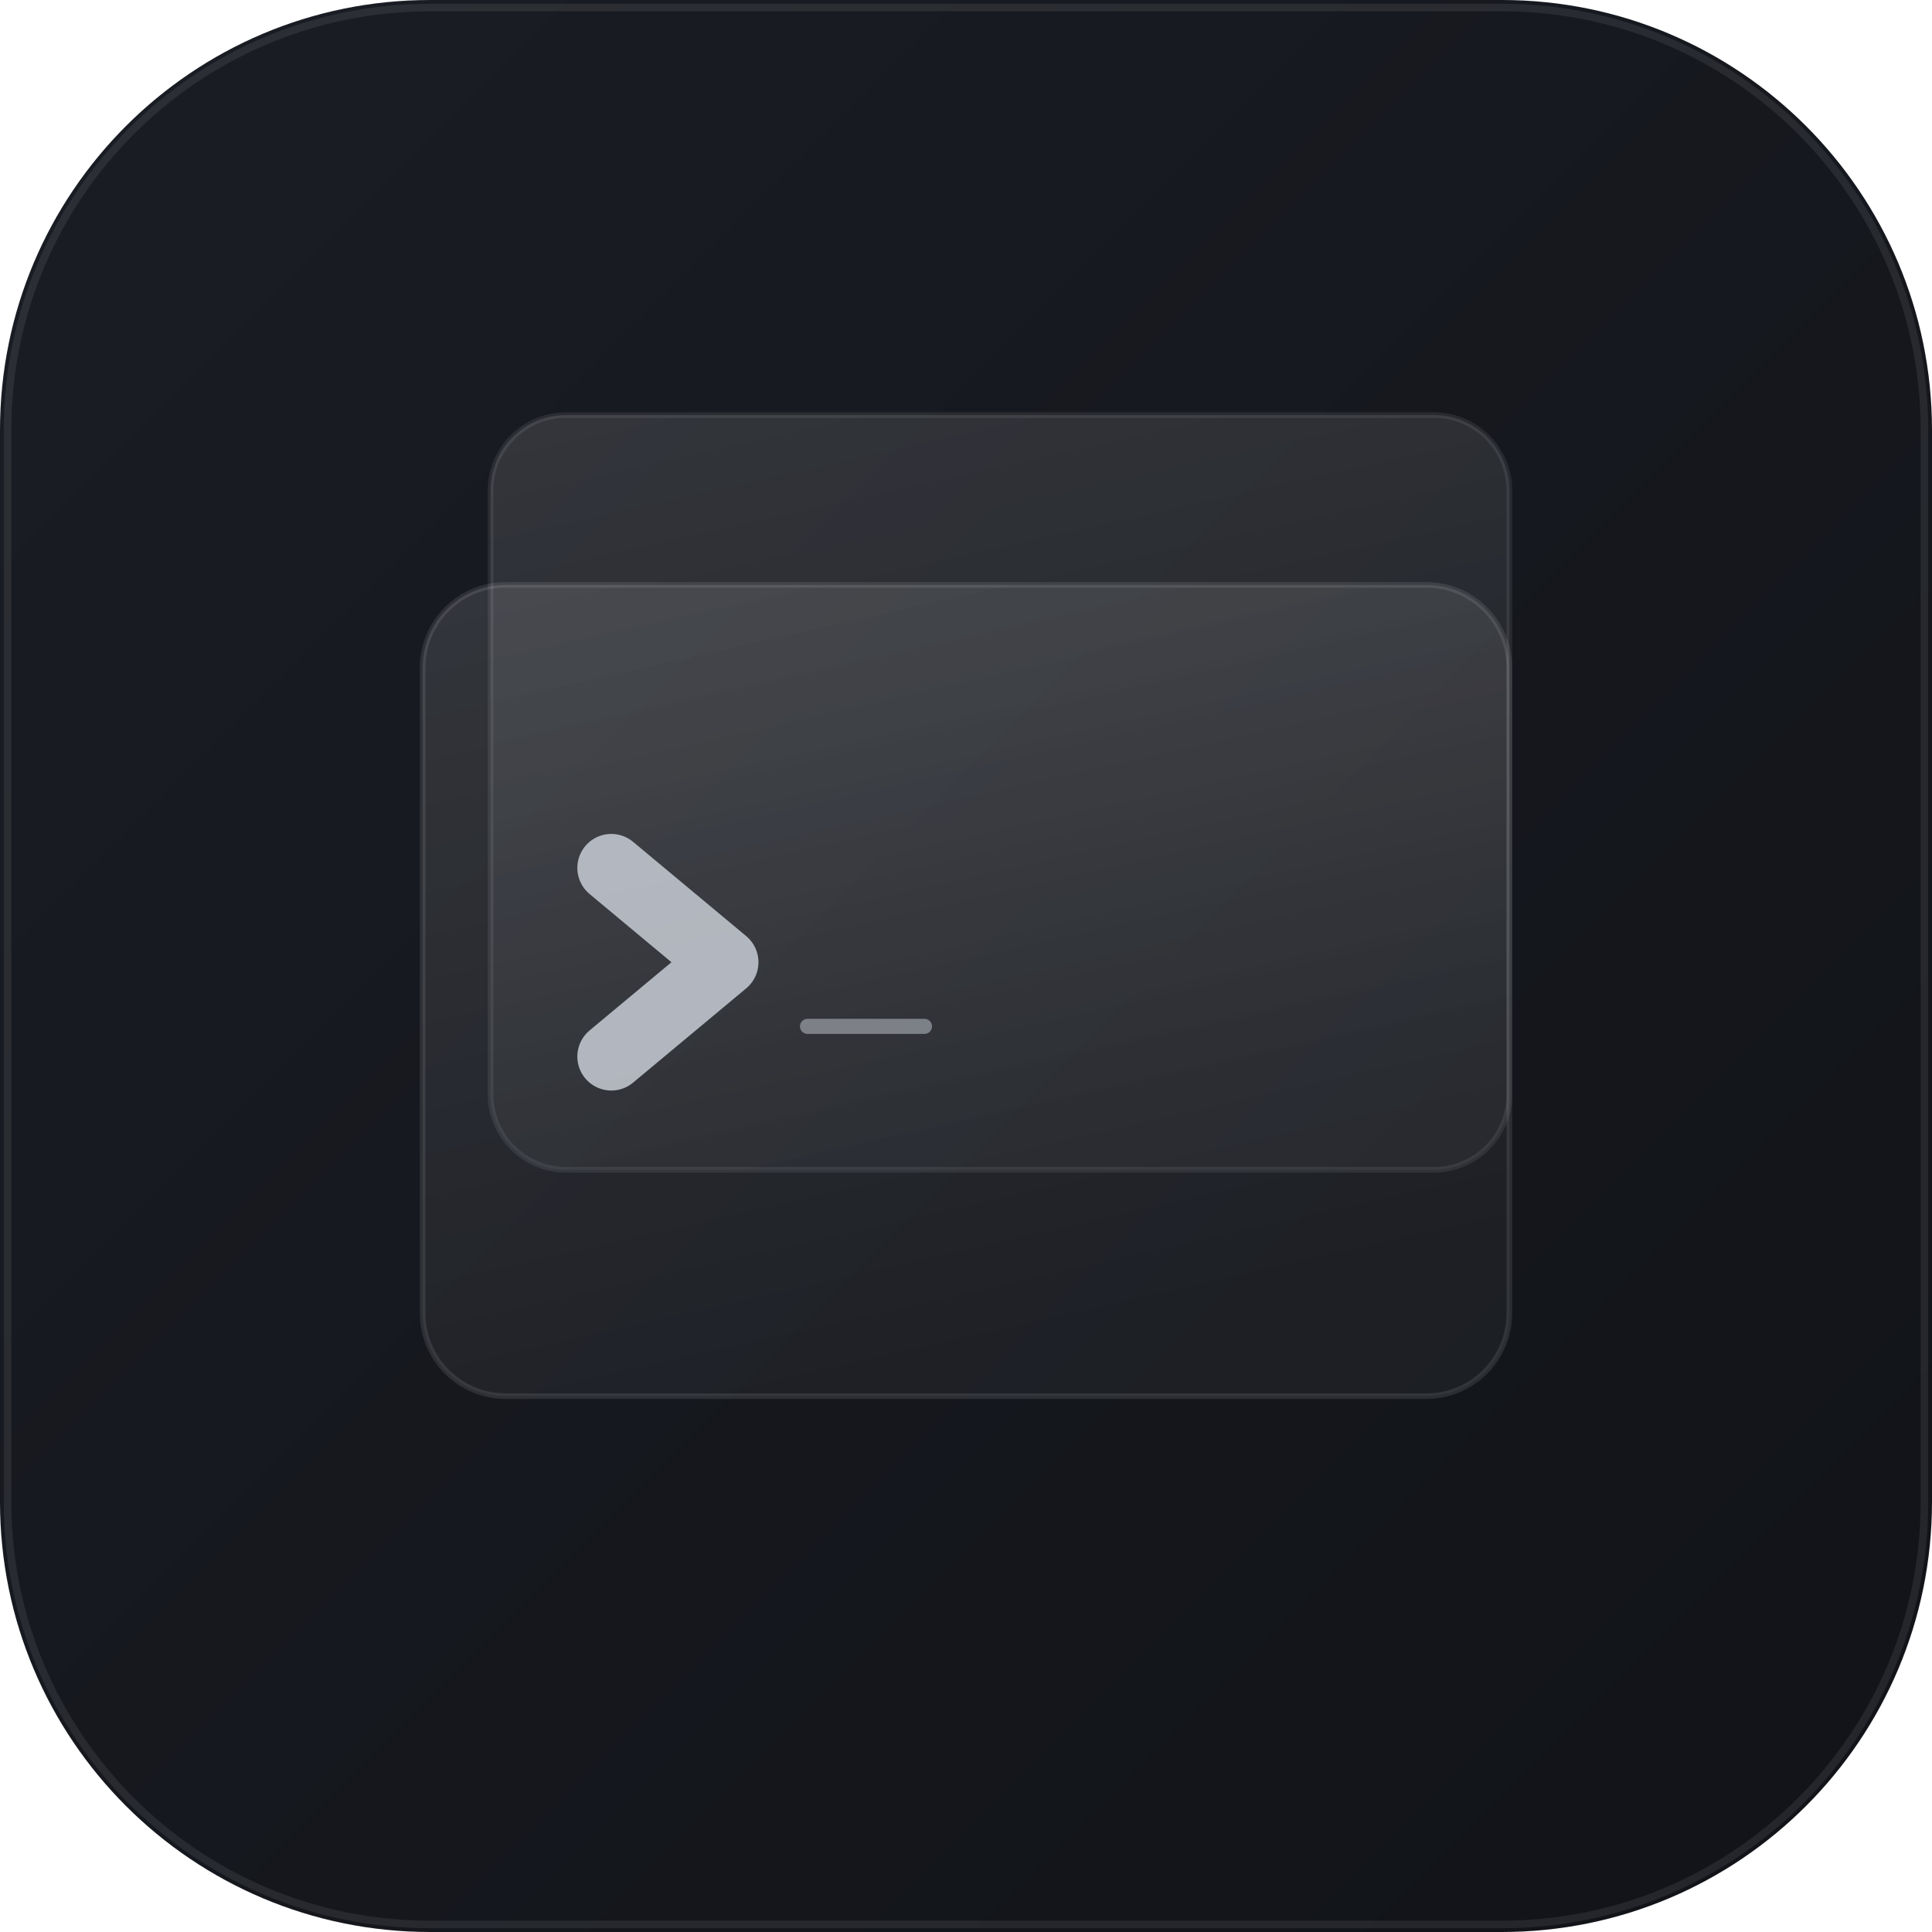
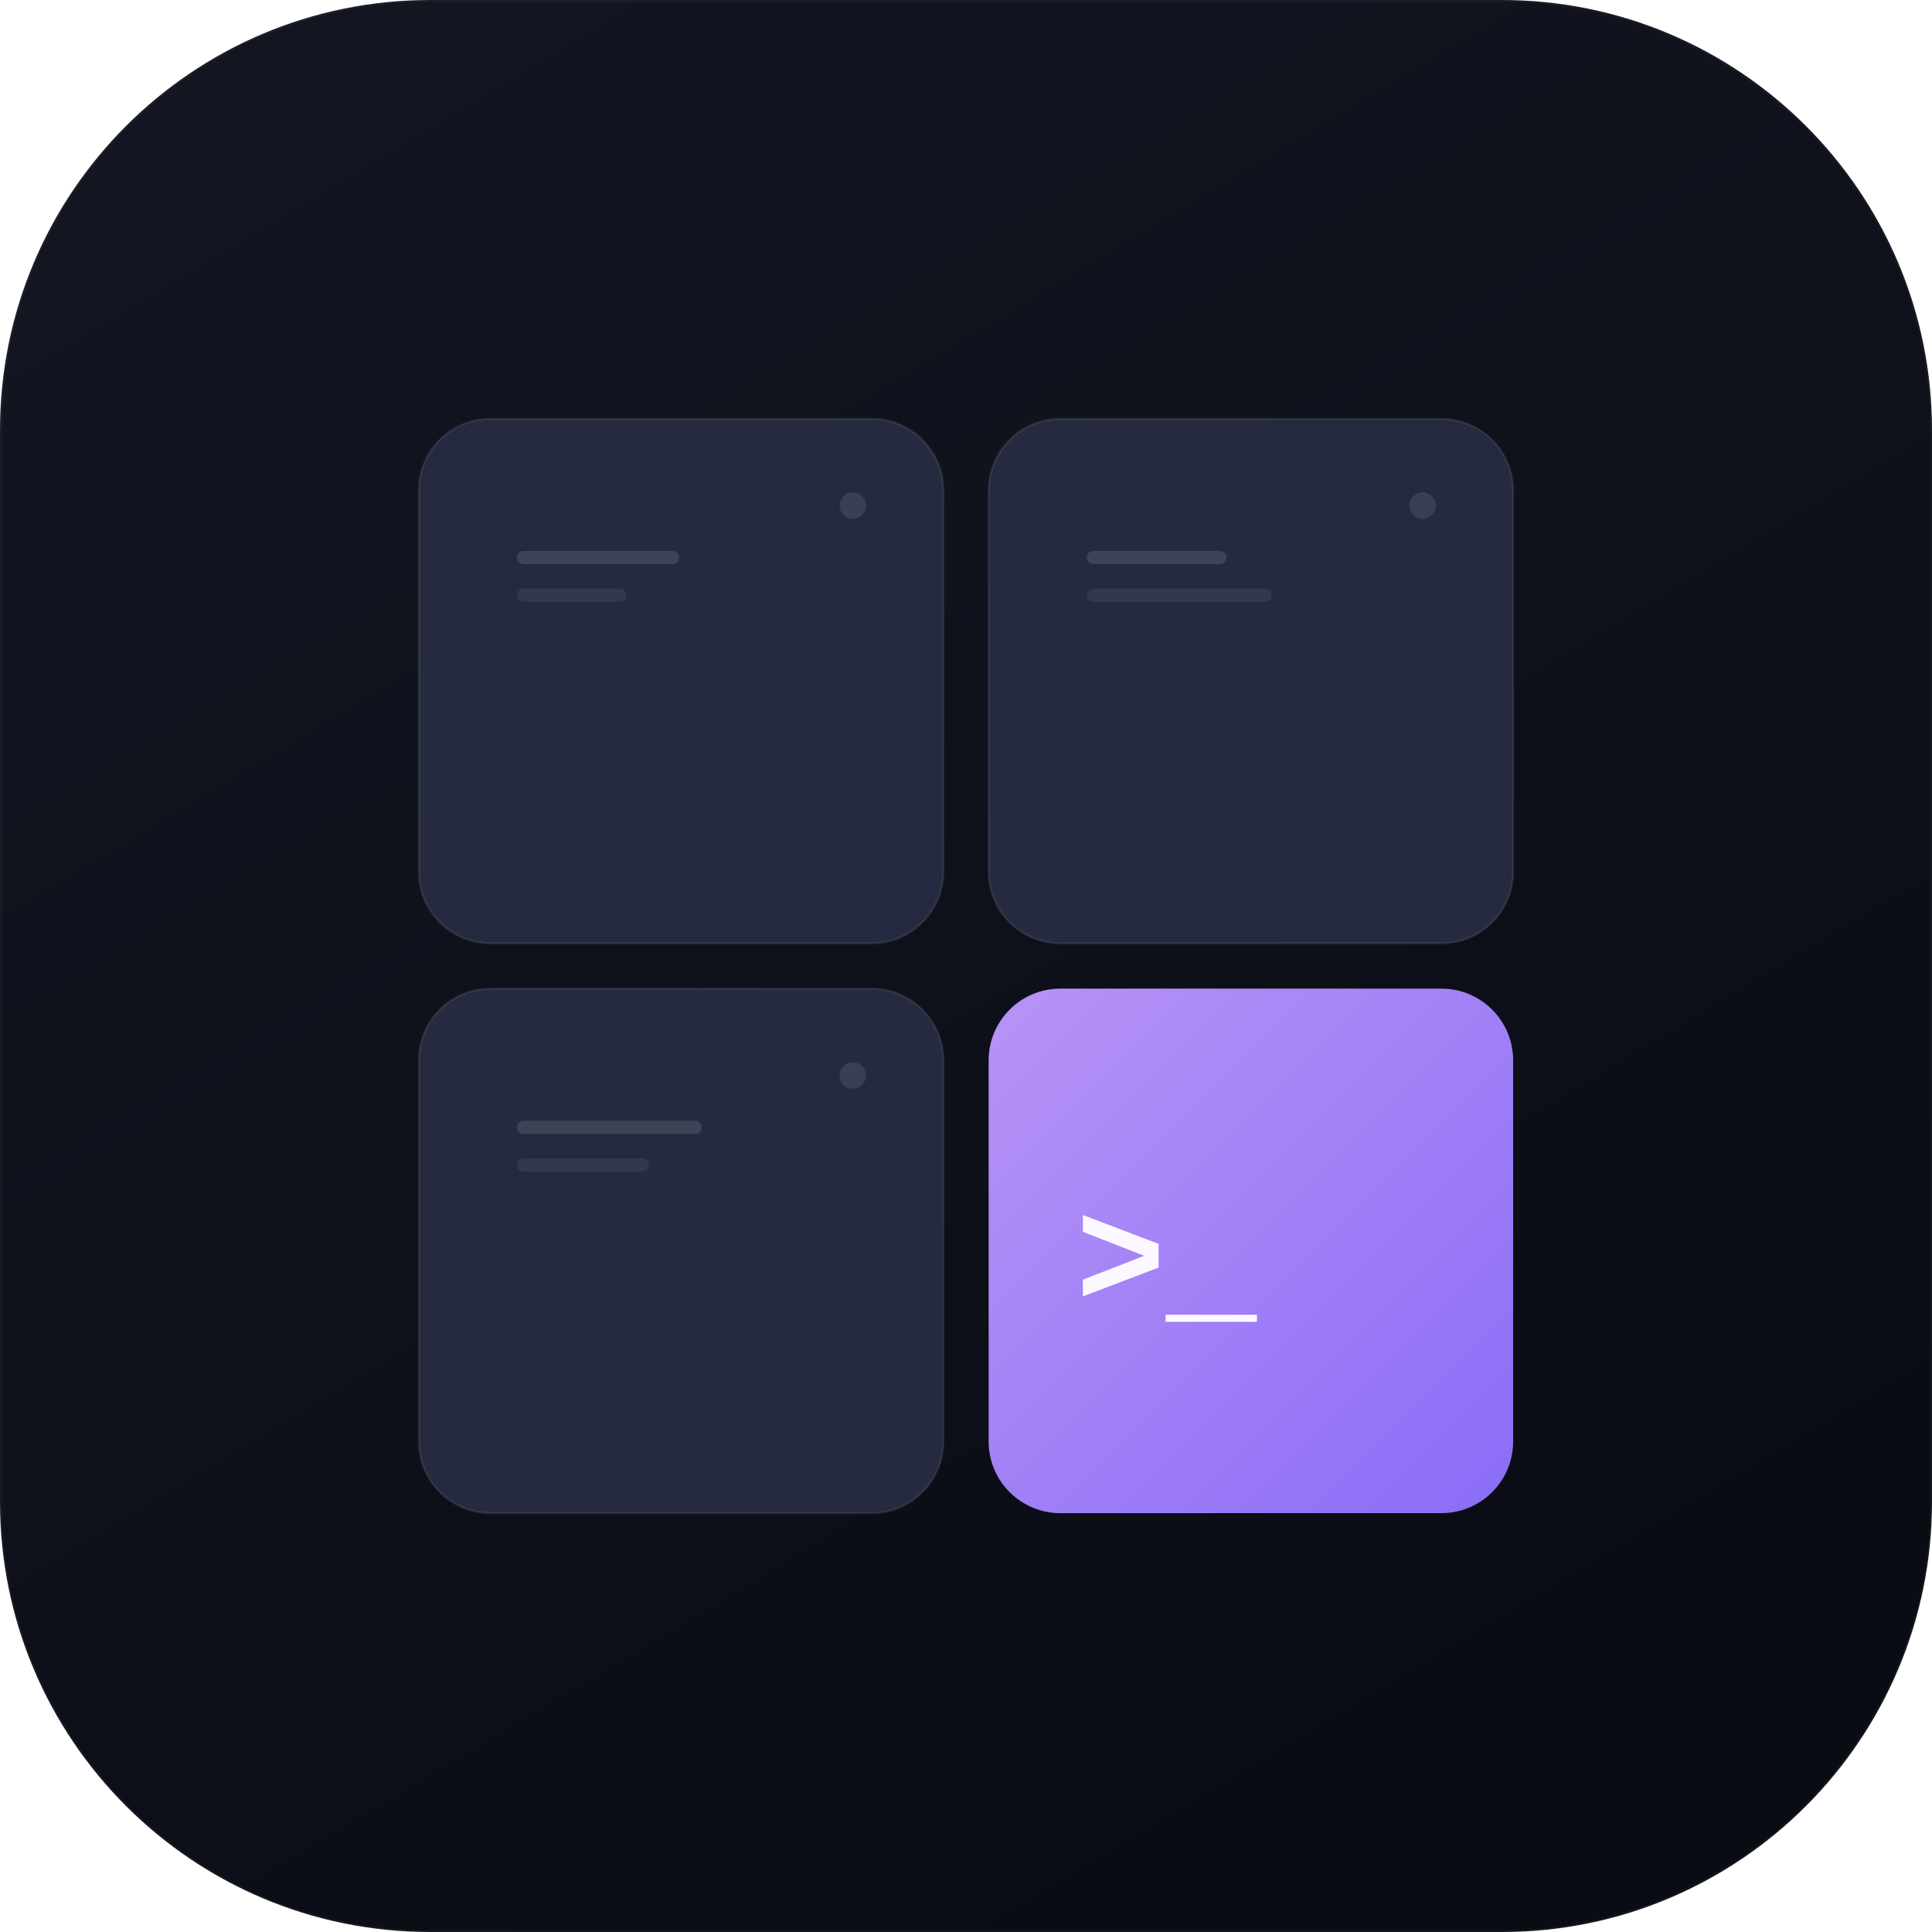
- <svg xmlns="http://www.w3.org/2000/svg" viewBox="0 0 1024 1024">
+ <svg xmlns="http://www.w3.org/2000/svg" width="1024" height="1024" viewBox="0 0 1024 1024">
  <defs>
-     <linearGradient id="bg" x1="0" y1="0" x2="1" y2="1">
-       <stop offset="0%" stop-color="#1a1d24" />
-       <stop offset="100%" stop-color="#111318" />
+     <linearGradient id="bgF" x1="0" y1="0" x2="0.6" y2="1">
+       <stop offset="0%" stop-color="#141722" />
+       <stop offset="100%" stop-color="#0a0c14" />
    </linearGradient>
-     <linearGradient id="card" x1="0" y1="0" x2="0.3" y2="1">
-       <stop offset="0%" stop-color="rgba(255,255,255,0.12)" />
-       <stop offset="100%" stop-color="rgba(255,255,255,0.04)" />
+     <linearGradient id="accF" x1="0" y1="0" x2="1" y2="1">
+       <stop offset="0%" stop-color="#b794f6" />
+       <stop offset="100%" stop-color="#8b6cf7" />
    </linearGradient>
+     <clipPath id="clipF">
+       <rect x="0" y="0" width="1024" height="1024" rx="228" />
+     </clipPath>
  </defs>
-   <rect width="1024" height="1024" rx="228" fill="url(#bg)" />
-   <rect x="4" y="4" width="1016" height="1016" rx="224" fill="none" stroke="rgba(255,255,255,0.08)" stroke-width="4" />
-   <rect x="260" y="220" width="540" height="400" rx="40" fill="url(#card)" stroke="rgba(255,255,255,0.08)" stroke-width="3" />
-   <rect x="224" y="310" width="576" height="430" rx="44" fill="url(#card)" stroke="rgba(255,255,255,0.1)" stroke-width="3" />
-   <g transform="translate(324, 460)">
-     <path d="M0 0 L60 50 L0 100" fill="none" stroke="#c8cdd5" stroke-width="36" stroke-linecap="round" stroke-linejoin="round" opacity="0.85" />
-     <rect x="100" y="80" width="70" height="8" rx="4" fill="#c8cdd5" opacity="0.5" />
+   <rect x="0" y="0" width="1024" height="1024" rx="228" fill="url(#bgF)" />
+   <g clip-path="url(#clipF)">
+     <g transform="translate(512, 512)">
+       <rect x="-290" y="-290" width="278" height="278" rx="38" fill="#252a40" stroke="rgba(255,255,255,0.08)" stroke-width="1.2" />
+       <rect x="-238" y="-220" width="86" height="7" rx="3.5" fill="rgba(255,255,255,0.12)" />
+       <rect x="-238" y="-200" width="58" height="7" rx="3.5" fill="rgba(255,255,255,0.07)" />
+       <circle cx="-60" cy="-244" r="7" fill="rgba(255,255,255,0.1)" />
+       <rect x="12" y="-290" width="278" height="278" rx="38" fill="#252a40" stroke="rgba(255,255,255,0.08)" stroke-width="1.2" />
+       <rect x="64" y="-220" width="74" height="7" rx="3.5" fill="rgba(255,255,255,0.12)" />
+       <rect x="64" y="-200" width="98" height="7" rx="3.5" fill="rgba(255,255,255,0.07)" />
+       <circle cx="242" cy="-244" r="7" fill="rgba(255,255,255,0.1)" />
+       <rect x="-290" y="12" width="278" height="278" rx="38" fill="#252a40" stroke="rgba(255,255,255,0.08)" stroke-width="1.2" />
+       <rect x="-238" y="82" width="98" height="7" rx="3.5" fill="rgba(255,255,255,0.12)" />
+       <rect x="-238" y="102" width="70" height="7" rx="3.5" fill="rgba(255,255,255,0.07)" />
+       <circle cx="-60" cy="58" r="7" fill="rgba(255,255,255,0.1)" />
+       <rect x="12" y="12" width="278" height="278" rx="38" fill="url(#accF)" />
+       <text x="58" y="180" font-family="monospace, 'Courier New', Courier" font-size="80" font-weight="700" fill="rgba(255,255,255,0.95)">&gt;_</text>
+     </g>
  </g>
+   <rect x="0" y="0" width="1024" height="1024" rx="228" fill="none" stroke="rgba(255,255,255,0.04)" stroke-width="2" />
</svg>
